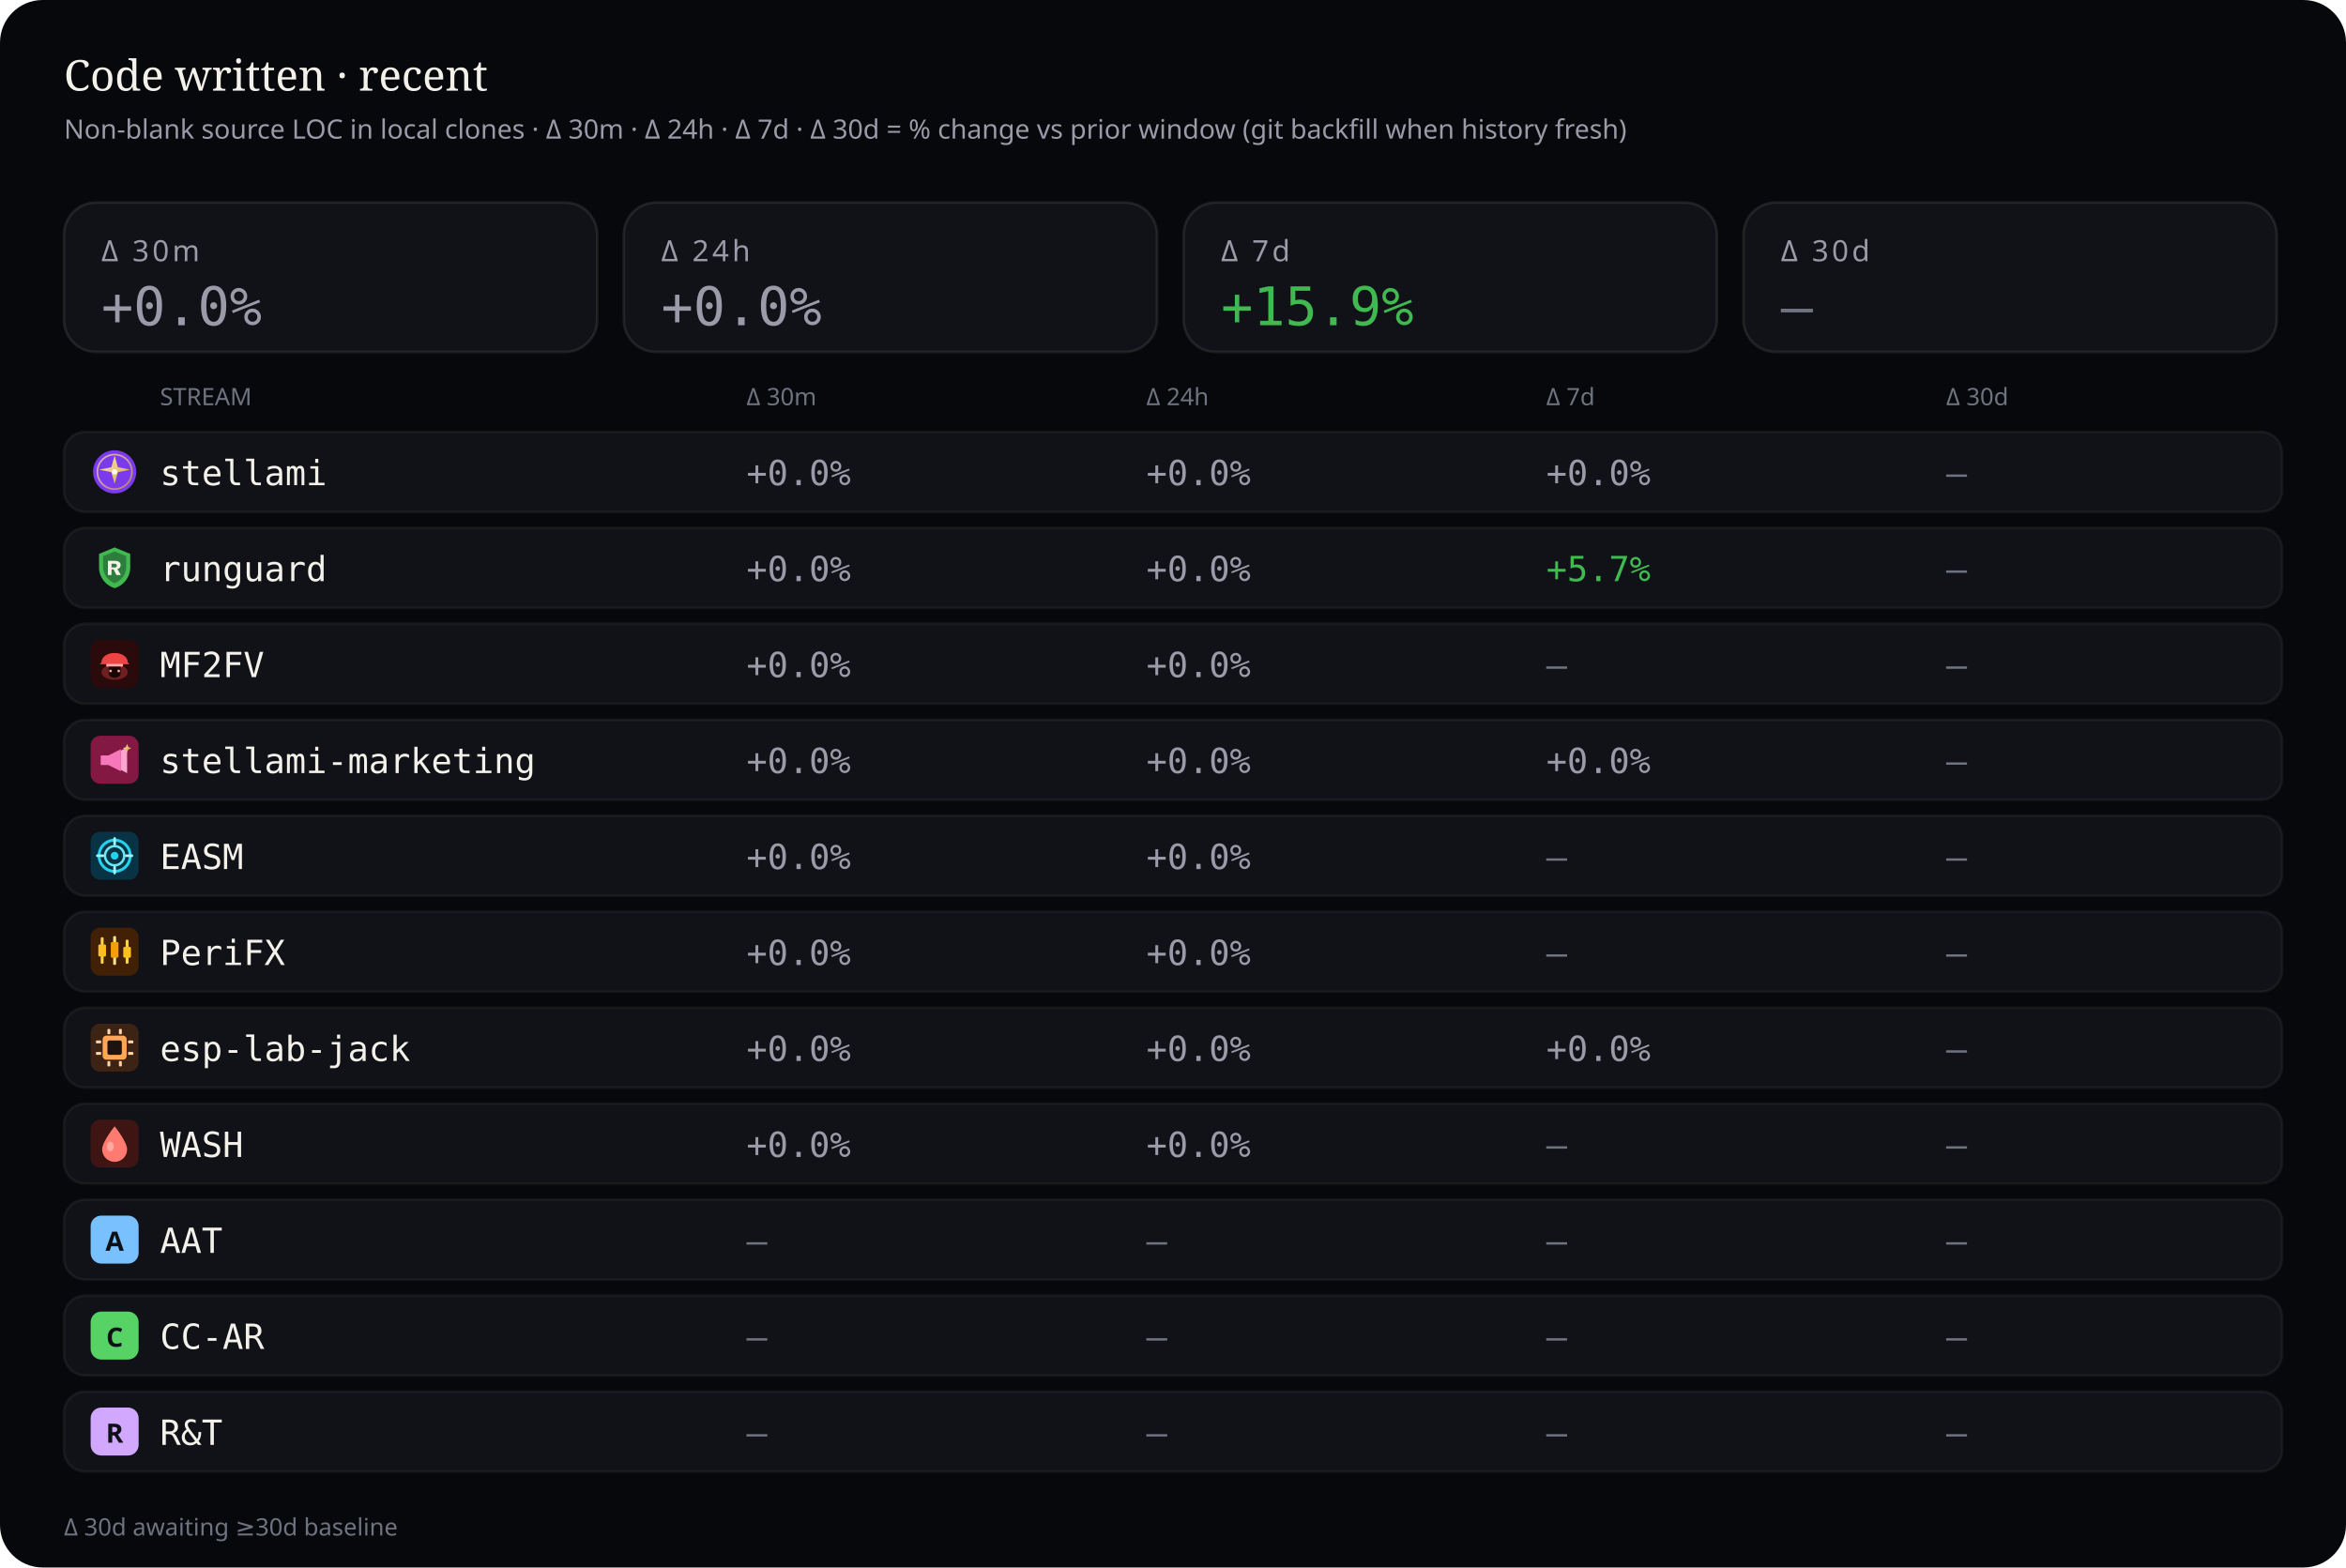
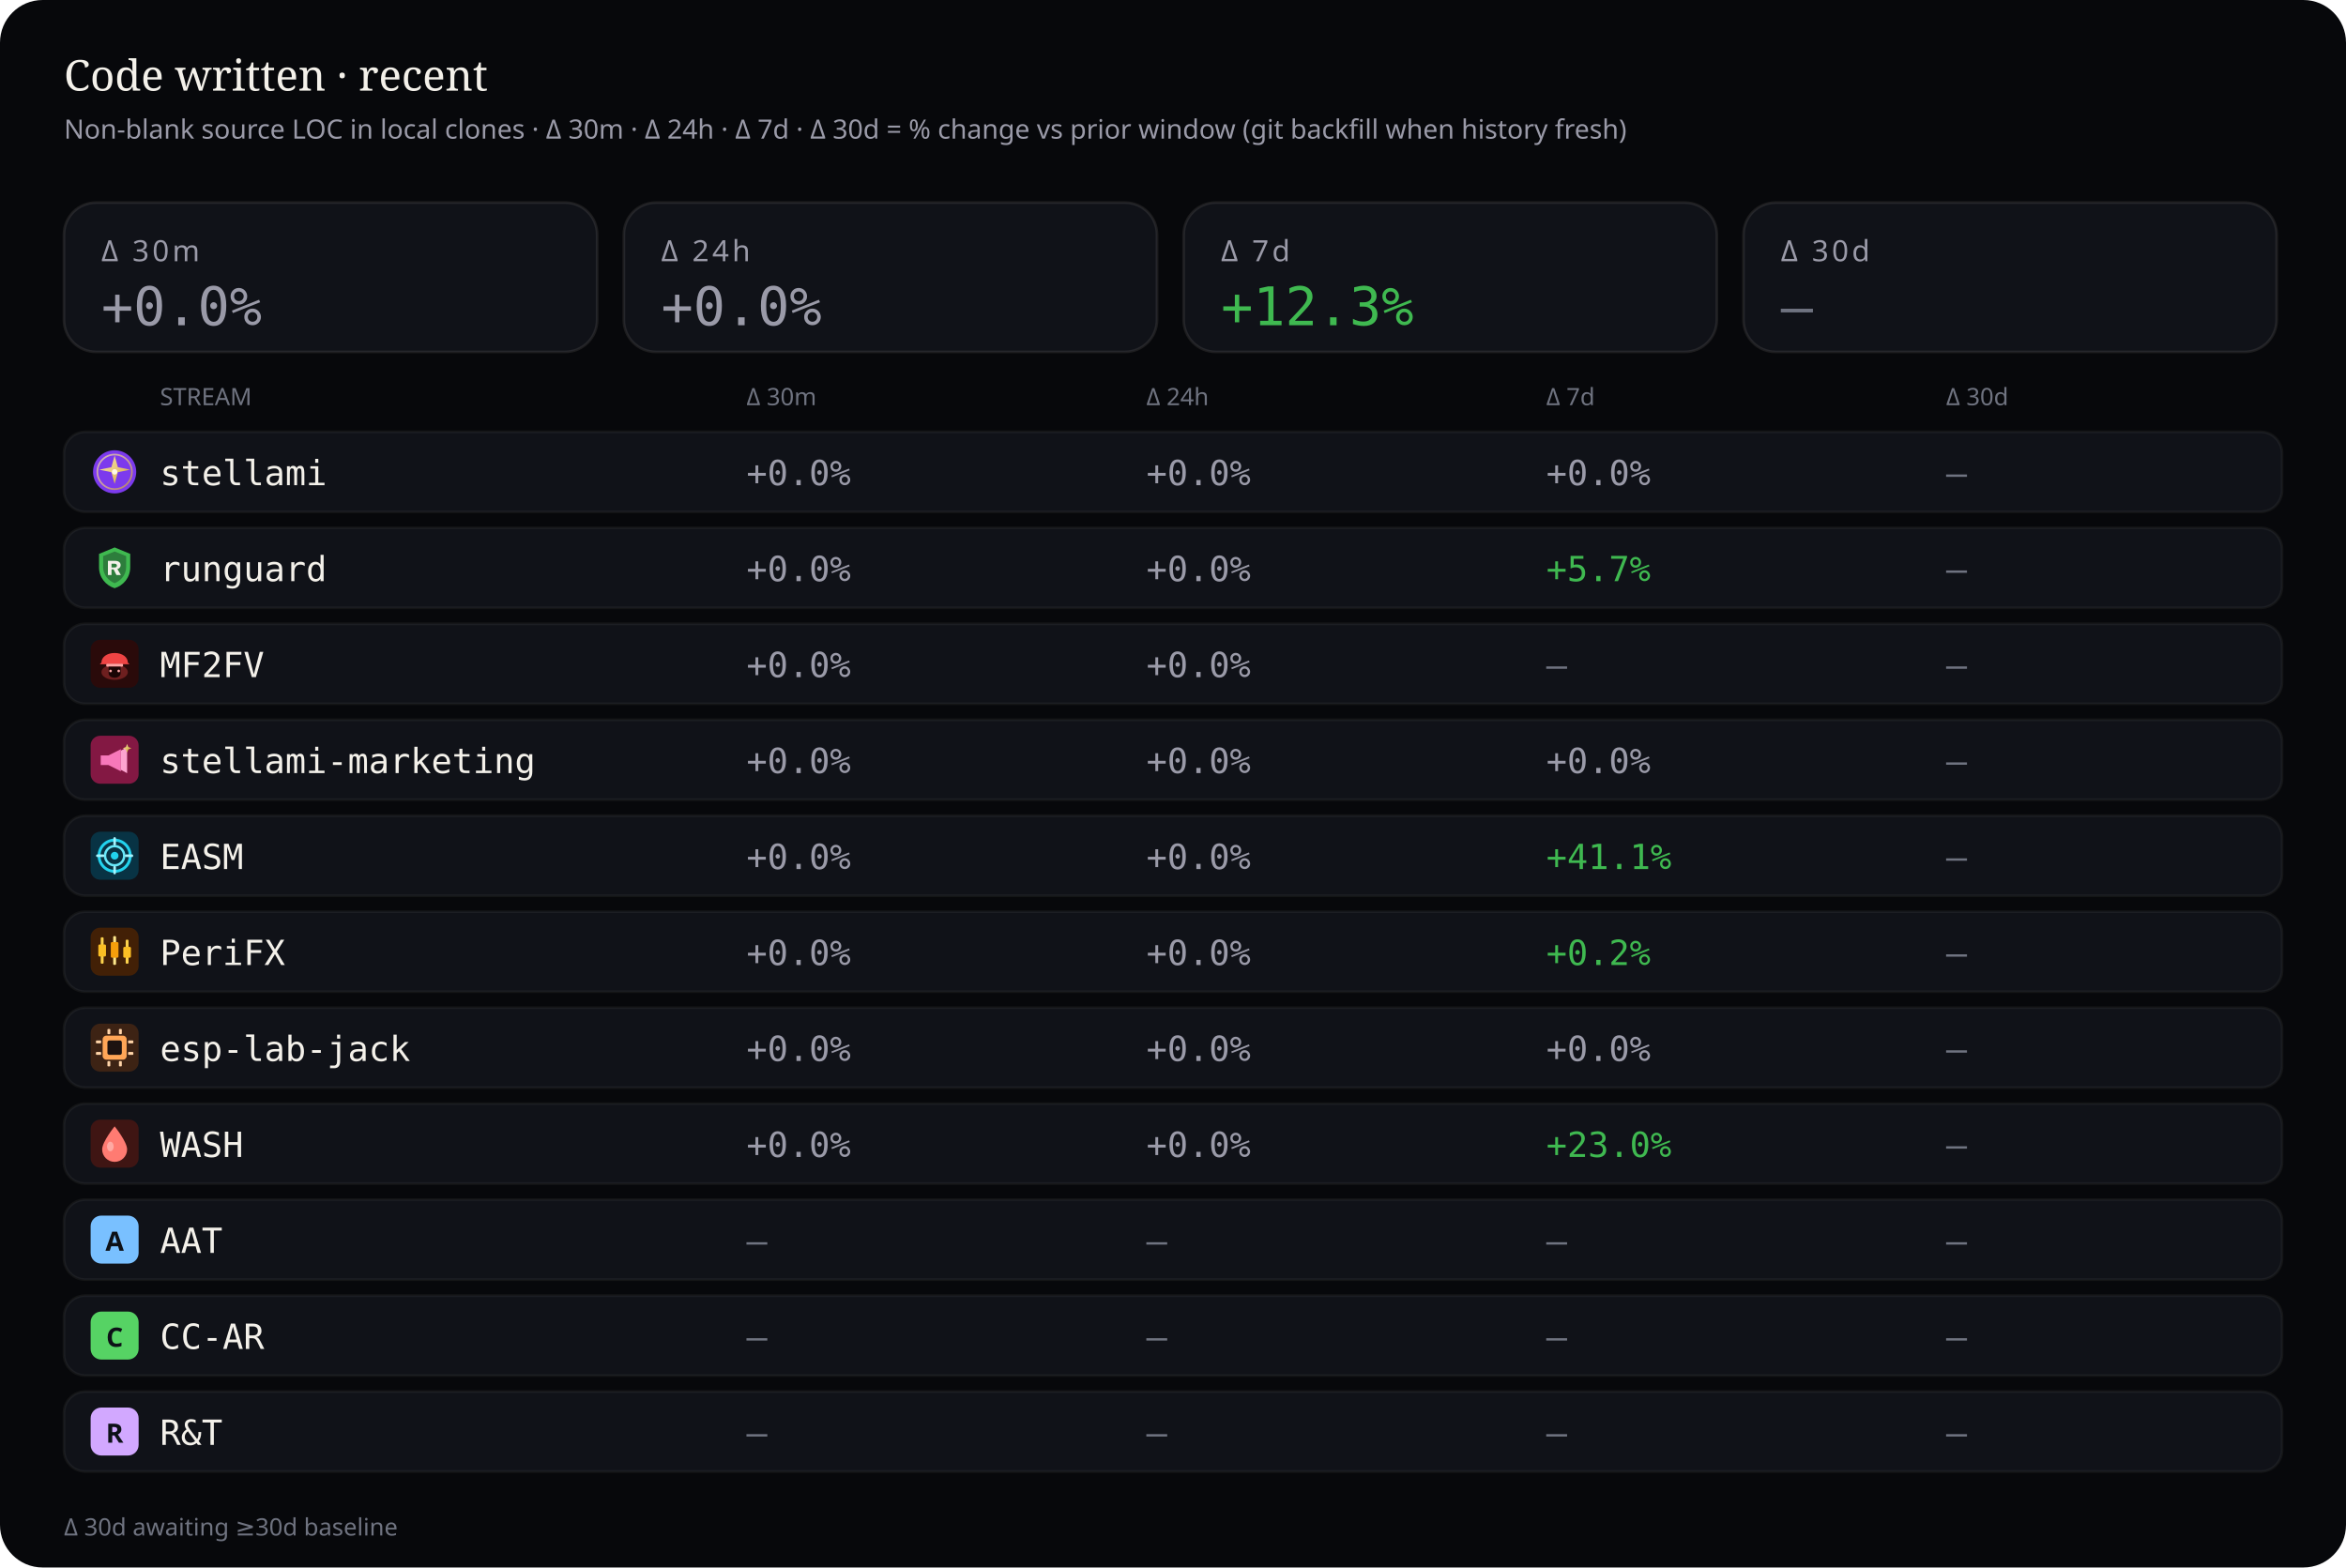
<svg xmlns="http://www.w3.org/2000/svg" viewBox="0 0 880 588" width="880" height="588" role="img" aria-label="Source code deltas — 30 minutes, 24 hours, 7 days, and 30 days">
  <rect width="880" height="588" rx="16" fill="#07080b" />
  <text x="24" y="34" fill="#f4f1ea" font-size="16" font-family="ui-serif, Georgia, serif">Code written · recent</text>
  <text x="24" y="52" fill="#9a9aa8" font-size="10" font-family="ui-sans-serif, system-ui, sans-serif">Non-blank source LOC in local clones · Δ 30m · Δ 24h · Δ 7d · Δ 30d = % change vs prior window (git backfill when history fresh)</text>
  <rect x="24" y="76" width="200" height="56" rx="12" fill="#101218" stroke="rgba(232,228,214,0.10)" />
  <text x="38" y="98" fill="#9a9aa8" font-size="11" font-family="ui-sans-serif, system-ui, sans-serif" letter-spacing="1.2">Δ 30m</text>
  <text x="38" y="122" fill="#9a9aa8" font-size="20" font-family="ui-monospace, SFMono-Regular, monospace">+0.0%</text>
  <rect x="234" y="76" width="200" height="56" rx="12" fill="#101218" stroke="rgba(232,228,214,0.10)" />
  <text x="248" y="98" fill="#9a9aa8" font-size="11" font-family="ui-sans-serif, system-ui, sans-serif" letter-spacing="1.2">Δ 24h</text>
  <text x="248" y="122" fill="#9a9aa8" font-size="20" font-family="ui-monospace, SFMono-Regular, monospace">+0.0%</text>
  <rect x="444" y="76" width="200" height="56" rx="12" fill="#101218" stroke="rgba(232,228,214,0.10)" />
  <text x="458" y="98" fill="#9a9aa8" font-size="11" font-family="ui-sans-serif, system-ui, sans-serif" letter-spacing="1.2">Δ 7d</text>
-   <text x="458" y="122" fill="#3fb950" font-size="20" font-family="ui-monospace, SFMono-Regular, monospace">+15.9%</text>
+   <text x="458" y="122" fill="#3fb950" font-size="20" font-family="ui-monospace, SFMono-Regular, monospace">+12.3%</text>
  <rect x="654" y="76" width="200" height="56" rx="12" fill="#101218" stroke="rgba(232,228,214,0.10)" />
  <text x="668" y="98" fill="#9a9aa8" font-size="11" font-family="ui-sans-serif, system-ui, sans-serif" letter-spacing="1.2">Δ 30d</text>
  <text x="668" y="122" fill="#6f7380" font-size="20" font-family="ui-monospace, SFMono-Regular, monospace">—</text>
  <text x="60" y="152" fill="#6f7380" font-size="9" font-family="ui-sans-serif, system-ui, sans-serif">STREAM</text>
  <text x="280" y="152" fill="#6f7380" font-size="9" font-family="ui-sans-serif, system-ui, sans-serif">Δ 30m</text>
  <text x="430" y="152" fill="#6f7380" font-size="9" font-family="ui-sans-serif, system-ui, sans-serif">Δ 24h</text>
  <text x="580" y="152" fill="#6f7380" font-size="9" font-family="ui-sans-serif, system-ui, sans-serif">Δ 7d</text>
  <text x="730" y="152" fill="#6f7380" font-size="9" font-family="ui-sans-serif, system-ui, sans-serif">Δ 30d</text>
  <rect x="24" y="162" width="832" height="30" rx="8" fill="#101218" stroke="rgba(232,228,214,0.06)" />
  <g id="stream_logo_stellami" class="stream_logo" data-stream="stellami" transform="translate(34.0,168.0) scale(0.9)" opacity="1.0">
    <defs>
      <linearGradient id="stream_logo_stellami-stellami-gold" x1="0%" y1="0%" x2="100%" y2="100%">
        <stop offset="0%" stop-color="#f5e6a8" />
        <stop offset="55%" stop-color="#e8c57a" />
        <stop offset="100%" stop-color="#c9a227" />
      </linearGradient>
    </defs>
    <circle cx="10" cy="10" r="9" fill="#7c3aed" />
    <circle cx="10" cy="10" r="7.2" fill="none" stroke="url(#stream_logo_stellami-stellami-gold)" stroke-width="0.7" opacity=".7" />
    <path fill="url(#stream_logo_stellami-stellami-gold)" d="M10 3.2 L11.35 8.05 L16.4 9.1 L11.35 10.15 L10 15 L8.65 10.15 L3.6 9.1 L8.65 8.05 Z" />
    <circle cx="10" cy="10" r="1.15" fill="#fff8e8" />
  </g>
  <use class="stream_logo" data-stream="stellami" href="#stream_logo_stellami" x="34.0" y="168.0" width="18" height="18" opacity="0" />
  <text x="60" y="182" fill="#f4f1ea" font-size="13" font-family="ui-monospace, SFMono-Regular, monospace">stellami</text>
  <text x="280" y="182" fill="#9a9aa8" font-size="13" font-family="ui-monospace, SFMono-Regular, monospace">+0.0%</text>
  <text x="430" y="182" fill="#9a9aa8" font-size="13" font-family="ui-monospace, SFMono-Regular, monospace">+0.0%</text>
  <text x="580" y="182" fill="#9a9aa8" font-size="13" font-family="ui-monospace, SFMono-Regular, monospace">+0.0%</text>
  <text x="730" y="182" fill="#6f7380" font-size="13" font-family="ui-monospace, SFMono-Regular, monospace">—</text>
  <rect x="24" y="198" width="832" height="30" rx="8" fill="#101218" stroke="rgba(232,228,214,0.06)" />
  <g id="stream_logo_runguard" class="stream_logo" data-stream="runguard" transform="translate(34.0,204.0) scale(0.9)" opacity="1.0">
    <path fill="#3fb950" d="M10 1.5 L16.5 4.2 V9.8 C16.5 14.1 13.6 17.4 10 18.5 C6.4 17.4 3.5 14.1 3.5 9.8 V4.2 Z" />
    <path fill="#0d1117" fill-opacity=".35" d="M10 3.2 L14.8 5.1 V9.7 C14.8 12.9 12.6 15.4 10 16.4 C7.4 15.4 5.2 12.9 5.2 9.7 V5.1 Z" />
    <path fill="#f4f1ea" d="M7.2 7.1h3.1c1.35 0 2.2.7 2.2 1.75 0 .85-.5 1.45-1.35 1.65L12.6 13h-1.85l-1.2-2.35H8.7V13H7.2V7.1zm1.5 1.2v1.55h1.35c.55 0 .9-.28.9-.75s-.35-.8-.9-.8H8.7z" />
  </g>
  <use class="stream_logo" data-stream="runguard" href="#stream_logo_runguard" x="34.0" y="204.0" width="18" height="18" opacity="0" />
  <text x="60" y="218" fill="#f4f1ea" font-size="13" font-family="ui-monospace, SFMono-Regular, monospace">runguard</text>
  <text x="280" y="218" fill="#9a9aa8" font-size="13" font-family="ui-monospace, SFMono-Regular, monospace">+0.0%</text>
  <text x="430" y="218" fill="#9a9aa8" font-size="13" font-family="ui-monospace, SFMono-Regular, monospace">+0.0%</text>
  <text x="580" y="218" fill="#3fb950" font-size="13" font-family="ui-monospace, SFMono-Regular, monospace">+5.7%</text>
  <text x="730" y="218" fill="#6f7380" font-size="13" font-family="ui-monospace, SFMono-Regular, monospace">—</text>
  <rect x="24" y="234" width="832" height="30" rx="8" fill="#101218" stroke="rgba(232,228,214,0.06)" />
  <g id="stream_logo_mf2fv" class="stream_logo" data-stream="mf2fv" transform="translate(34.0,240.0) scale(0.9)" opacity="1.0">
    <rect width="20" height="20" rx="4" fill="#2a0a0a" />
    <ellipse cx="10" cy="13.5" rx="5.5" ry="3.2" fill="#ef4444" opacity=".35" />
    <path fill="#ef4444" d="M4.5 9.5 C4.5 7.2 6.8 5.5 10 5.5 S15.5 7.2 15.5 9.5 L16.2 10.2 H3.8 Z" />
    <rect x="6.5" y="10" width="7" height="1.2" rx="0.4" fill="#fca5a5" />
    <path fill="#1a0505" d="M7.5 11.2 h5 v2.8 c0 1-1.1 1.8-2.5 1.8 s-2.5-.8-2.5-1.8 v-2.8z" />
    <circle cx="8.3" cy="13" r="0.55" fill="#fca5a5" />
    <circle cx="11.7" cy="13" r="0.55" fill="#fca5a5" />
  </g>
  <use class="stream_logo" data-stream="mf2fv" href="#stream_logo_mf2fv" x="34.0" y="240.0" width="18" height="18" opacity="0" />
  <text x="60" y="254" fill="#f4f1ea" font-size="13" font-family="ui-monospace, SFMono-Regular, monospace">MF2FV</text>
  <text x="280" y="254" fill="#9a9aa8" font-size="13" font-family="ui-monospace, SFMono-Regular, monospace">+0.0%</text>
  <text x="430" y="254" fill="#9a9aa8" font-size="13" font-family="ui-monospace, SFMono-Regular, monospace">+0.0%</text>
  <text x="580" y="254" fill="#6f7380" font-size="13" font-family="ui-monospace, SFMono-Regular, monospace">—</text>
  <text x="730" y="254" fill="#6f7380" font-size="13" font-family="ui-monospace, SFMono-Regular, monospace">—</text>
  <rect x="24" y="270" width="832" height="30" rx="8" fill="#101218" stroke="rgba(232,228,214,0.06)" />
  <g id="stream_logo_stellami-marketing" class="stream_logo" data-stream="stellami-marketing" transform="translate(34.0,276.0) scale(0.9)" opacity="1.0">
    <defs>
      <linearGradient id="stream_logo_stellami-marketing-smkt-gold" x1="0%" y1="0%" x2="100%" y2="100%">
        <stop offset="0%" stop-color="#f5e6a8" />
        <stop offset="100%" stop-color="#c9a227" />
      </linearGradient>
    </defs>
    <rect width="20" height="20" rx="4" fill="#831843" />
    <path fill="#f778ba" d="M4.2 8.2h3.2l5.2-2.6v9.2l-5.2-2.6H4.2z" />
    <path fill="#fda4d0" d="M12.6 6.2l2.6-1.4v10.8l-2.6-1.4z" />
    <path fill="url(#stream_logo_stellami-marketing-smkt-gold)" d="M15.2 3.4 L15.7 4.7 L17 5.2 L15.7 5.7 L15.2 7 L14.7 5.7 L13.4 5.2 L14.7 4.7 Z" />
  </g>
  <use class="stream_logo" data-stream="stellami-marketing" href="#stream_logo_stellami-marketing" x="34.0" y="276.0" width="18" height="18" opacity="0" />
  <text x="60" y="290" fill="#f4f1ea" font-size="13" font-family="ui-monospace, SFMono-Regular, monospace">stellami-marketing</text>
  <text x="280" y="290" fill="#9a9aa8" font-size="13" font-family="ui-monospace, SFMono-Regular, monospace">+0.0%</text>
  <text x="430" y="290" fill="#9a9aa8" font-size="13" font-family="ui-monospace, SFMono-Regular, monospace">+0.0%</text>
  <text x="580" y="290" fill="#9a9aa8" font-size="13" font-family="ui-monospace, SFMono-Regular, monospace">+0.0%</text>
  <text x="730" y="290" fill="#6f7380" font-size="13" font-family="ui-monospace, SFMono-Regular, monospace">—</text>
  <rect x="24" y="306" width="832" height="30" rx="8" fill="#101218" stroke="rgba(232,228,214,0.06)" />
  <g id="stream_logo_easm" class="stream_logo" data-stream="easm" transform="translate(34.0,312.0) scale(0.9)" opacity="1.0">
    <rect width="20" height="20" rx="4" fill="#083344" />
    <circle cx="10" cy="10" r="6.5" fill="none" stroke="#22d3ee" stroke-width="1.2" />
    <circle cx="10" cy="10" r="4" fill="none" stroke="#67e8f9" stroke-width="1" />
    <circle cx="10" cy="10" r="1.6" fill="#22d3ee" />
    <path d="M10 2.8 V5.2 M10 14.8 V17.2 M2.8 10 H5.2 M14.8 10 H17.2" stroke="#a5f3fc" stroke-width="1.1" stroke-linecap="round" />
  </g>
  <use class="stream_logo" data-stream="easm" href="#stream_logo_easm" x="34.0" y="312.0" width="18" height="18" opacity="0" />
  <text x="60" y="326" fill="#f4f1ea" font-size="13" font-family="ui-monospace, SFMono-Regular, monospace">EASM</text>
  <text x="280" y="326" fill="#9a9aa8" font-size="13" font-family="ui-monospace, SFMono-Regular, monospace">+0.0%</text>
  <text x="430" y="326" fill="#9a9aa8" font-size="13" font-family="ui-monospace, SFMono-Regular, monospace">+0.0%</text>
-   <text x="580" y="326" fill="#6f7380" font-size="13" font-family="ui-monospace, SFMono-Regular, monospace">—</text>
+   <text x="580" y="326" fill="#3fb950" font-size="13" font-family="ui-monospace, SFMono-Regular, monospace">+41.1%</text>
  <text x="730" y="326" fill="#6f7380" font-size="13" font-family="ui-monospace, SFMono-Regular, monospace">—</text>
  <rect x="24" y="342" width="832" height="30" rx="8" fill="#101218" stroke="rgba(232,228,214,0.06)" />
  <g id="stream_logo_peri" class="stream_logo" data-stream="peri" transform="translate(34.0,348.0) scale(0.9)" opacity="1.0">
    <rect width="20" height="20" rx="4" fill="#422006" />
    <rect x="4.2" y="4" width="1.2" height="11" rx="0.4" fill="#fcd34d" />
    <rect x="3.2" y="7" width="3.2" height="5" rx="0.5" fill="#fbbf24" />
    <rect x="9.4" y="3.5" width="1.2" height="12" rx="0.4" fill="#fde68a" />
    <rect x="8.4" y="6" width="3.2" height="6.5" rx="0.5" fill="#f59e0b" />
    <rect x="14.6" y="5" width="1.2" height="10" rx="0.4" fill="#fcd34d" />
    <rect x="13.6" y="8" width="3.2" height="4.5" rx="0.5" fill="#fbbf24" />
  </g>
  <use class="stream_logo" data-stream="peri" href="#stream_logo_peri" x="34.0" y="348.0" width="18" height="18" opacity="0" />
  <text x="60" y="362" fill="#f4f1ea" font-size="13" font-family="ui-monospace, SFMono-Regular, monospace">PeriFX</text>
  <text x="280" y="362" fill="#9a9aa8" font-size="13" font-family="ui-monospace, SFMono-Regular, monospace">+0.0%</text>
  <text x="430" y="362" fill="#9a9aa8" font-size="13" font-family="ui-monospace, SFMono-Regular, monospace">+0.0%</text>
-   <text x="580" y="362" fill="#6f7380" font-size="13" font-family="ui-monospace, SFMono-Regular, monospace">—</text>
+   <text x="580" y="362" fill="#3fb950" font-size="13" font-family="ui-monospace, SFMono-Regular, monospace">+0.2%</text>
  <text x="730" y="362" fill="#6f7380" font-size="13" font-family="ui-monospace, SFMono-Regular, monospace">—</text>
  <rect x="24" y="378" width="832" height="30" rx="8" fill="#101218" stroke="rgba(232,228,214,0.06)" />
  <g id="stream_logo_esp-lab-jack" class="stream_logo" data-stream="esp-lab-jack" transform="translate(34.0,384.0) scale(0.9)" opacity="1.0">
    <rect width="20" height="20" rx="4" fill="#3d2314" />
    <rect x="5" y="5" width="10" height="10" rx="1.5" fill="#ffa657" />
    <rect x="7" y="7" width="6" height="6" rx="0.8" fill="#1c1210" />
    <rect x="2.2" y="7" width="2.2" height="1.2" rx="0.3" fill="#ffd4a8" />
    <rect x="2.2" y="11.8" width="2.2" height="1.2" rx="0.3" fill="#ffd4a8" />
    <rect x="15.6" y="7" width="2.2" height="1.2" rx="0.3" fill="#ffd4a8" />
    <rect x="15.6" y="11.8" width="2.2" height="1.2" rx="0.3" fill="#ffd4a8" />
    <rect x="7" y="2.2" width="1.2" height="2.2" rx="0.3" fill="#ffd4a8" />
    <rect x="11.8" y="2.2" width="1.2" height="2.2" rx="0.3" fill="#ffd4a8" />
    <rect x="7" y="15.6" width="1.2" height="2.2" rx="0.3" fill="#ffd4a8" />
    <rect x="11.8" y="15.6" width="1.2" height="2.2" rx="0.3" fill="#ffd4a8" />
  </g>
  <use class="stream_logo" data-stream="esp-lab-jack" href="#stream_logo_esp-lab-jack" x="34.0" y="384.0" width="18" height="18" opacity="0" />
  <text x="60" y="398" fill="#f4f1ea" font-size="13" font-family="ui-monospace, SFMono-Regular, monospace">esp-lab-jack</text>
  <text x="280" y="398" fill="#9a9aa8" font-size="13" font-family="ui-monospace, SFMono-Regular, monospace">+0.0%</text>
  <text x="430" y="398" fill="#9a9aa8" font-size="13" font-family="ui-monospace, SFMono-Regular, monospace">+0.0%</text>
  <text x="580" y="398" fill="#9a9aa8" font-size="13" font-family="ui-monospace, SFMono-Regular, monospace">+0.0%</text>
  <text x="730" y="398" fill="#6f7380" font-size="13" font-family="ui-monospace, SFMono-Regular, monospace">—</text>
  <rect x="24" y="414" width="832" height="30" rx="8" fill="#101218" stroke="rgba(232,228,214,0.06)" />
  <g id="stream_logo_wash" class="stream_logo" data-stream="wash" transform="translate(34.0,420.0) scale(0.9)" opacity="1.0">
    <rect width="20" height="20" rx="4" fill="#3f1513" />
    <path fill="#ff7b72" d="M10 2.8 C10 2.8 15.2 9.2 15.2 12.4 A5.2 5.2 0 0 1 4.8 12.4 C4.8 9.2 10 2.8 10 2.8 Z" />
    <ellipse cx="8.2" cy="11.2" rx="1.4" ry="2" fill="#ffd0cc" opacity=".55" />
  </g>
  <use class="stream_logo" data-stream="wash" href="#stream_logo_wash" x="34.0" y="420.0" width="18" height="18" opacity="0" />
  <text x="60" y="434" fill="#f4f1ea" font-size="13" font-family="ui-monospace, SFMono-Regular, monospace">WASH</text>
  <text x="280" y="434" fill="#9a9aa8" font-size="13" font-family="ui-monospace, SFMono-Regular, monospace">+0.0%</text>
  <text x="430" y="434" fill="#9a9aa8" font-size="13" font-family="ui-monospace, SFMono-Regular, monospace">+0.0%</text>
-   <text x="580" y="434" fill="#6f7380" font-size="13" font-family="ui-monospace, SFMono-Regular, monospace">—</text>
+   <text x="580" y="434" fill="#3fb950" font-size="13" font-family="ui-monospace, SFMono-Regular, monospace">+23.0%</text>
  <text x="730" y="434" fill="#6f7380" font-size="13" font-family="ui-monospace, SFMono-Regular, monospace">—</text>
  <rect x="24" y="450" width="832" height="30" rx="8" fill="#101218" stroke="rgba(232,228,214,0.06)" />
  <g id="stream_logo_aat" class="stream_logo" data-stream="aat" opacity="1.0">
    <rect x="34.0" y="456.0" width="18" height="18" rx="4" fill="#79c0ff" />
    <text x="43.0" y="469.2" text-anchor="middle" fill="#0d1117" font-size="10" font-family="ui-sans-serif, system-ui, sans-serif" font-weight="700">A</text>
  </g>
  <text x="60" y="470" fill="#f4f1ea" font-size="13" font-family="ui-monospace, SFMono-Regular, monospace">AAT</text>
  <text x="280" y="470" fill="#6f7380" font-size="13" font-family="ui-monospace, SFMono-Regular, monospace">—</text>
  <text x="430" y="470" fill="#6f7380" font-size="13" font-family="ui-monospace, SFMono-Regular, monospace">—</text>
  <text x="580" y="470" fill="#6f7380" font-size="13" font-family="ui-monospace, SFMono-Regular, monospace">—</text>
  <text x="730" y="470" fill="#6f7380" font-size="13" font-family="ui-monospace, SFMono-Regular, monospace">—</text>
  <rect x="24" y="486" width="832" height="30" rx="8" fill="#101218" stroke="rgba(232,228,214,0.06)" />
  <g id="stream_logo_cc-ar" class="stream_logo" data-stream="cc-ar" opacity="1.0">
    <rect x="34.0" y="492.0" width="18" height="18" rx="4" fill="#56d364" />
    <text x="43.0" y="505.2" text-anchor="middle" fill="#0d1117" font-size="10" font-family="ui-sans-serif, system-ui, sans-serif" font-weight="700">C</text>
  </g>
  <text x="60" y="506" fill="#f4f1ea" font-size="13" font-family="ui-monospace, SFMono-Regular, monospace">CC-AR</text>
  <text x="280" y="506" fill="#6f7380" font-size="13" font-family="ui-monospace, SFMono-Regular, monospace">—</text>
  <text x="430" y="506" fill="#6f7380" font-size="13" font-family="ui-monospace, SFMono-Regular, monospace">—</text>
  <text x="580" y="506" fill="#6f7380" font-size="13" font-family="ui-monospace, SFMono-Regular, monospace">—</text>
  <text x="730" y="506" fill="#6f7380" font-size="13" font-family="ui-monospace, SFMono-Regular, monospace">—</text>
  <rect x="24" y="522" width="832" height="30" rx="8" fill="#101218" stroke="rgba(232,228,214,0.06)" />
  <g id="stream_logo_rt" class="stream_logo" data-stream="rt" opacity="1.0">
    <rect x="34.0" y="528.0" width="18" height="18" rx="4" fill="#d2a8ff" />
    <text x="43.0" y="541.2" text-anchor="middle" fill="#0d1117" font-size="10" font-family="ui-sans-serif, system-ui, sans-serif" font-weight="700">R</text>
  </g>
  <text x="60" y="542" fill="#f4f1ea" font-size="13" font-family="ui-monospace, SFMono-Regular, monospace">R&amp;T</text>
  <text x="280" y="542" fill="#6f7380" font-size="13" font-family="ui-monospace, SFMono-Regular, monospace">—</text>
  <text x="430" y="542" fill="#6f7380" font-size="13" font-family="ui-monospace, SFMono-Regular, monospace">—</text>
  <text x="580" y="542" fill="#6f7380" font-size="13" font-family="ui-monospace, SFMono-Regular, monospace">—</text>
  <text x="730" y="542" fill="#6f7380" font-size="13" font-family="ui-monospace, SFMono-Regular, monospace">—</text>
  <text x="24" y="576" fill="#6f7380" font-size="9" font-family="ui-sans-serif, system-ui, sans-serif">Δ 30d awaiting ≥30d baseline</text>
</svg>
